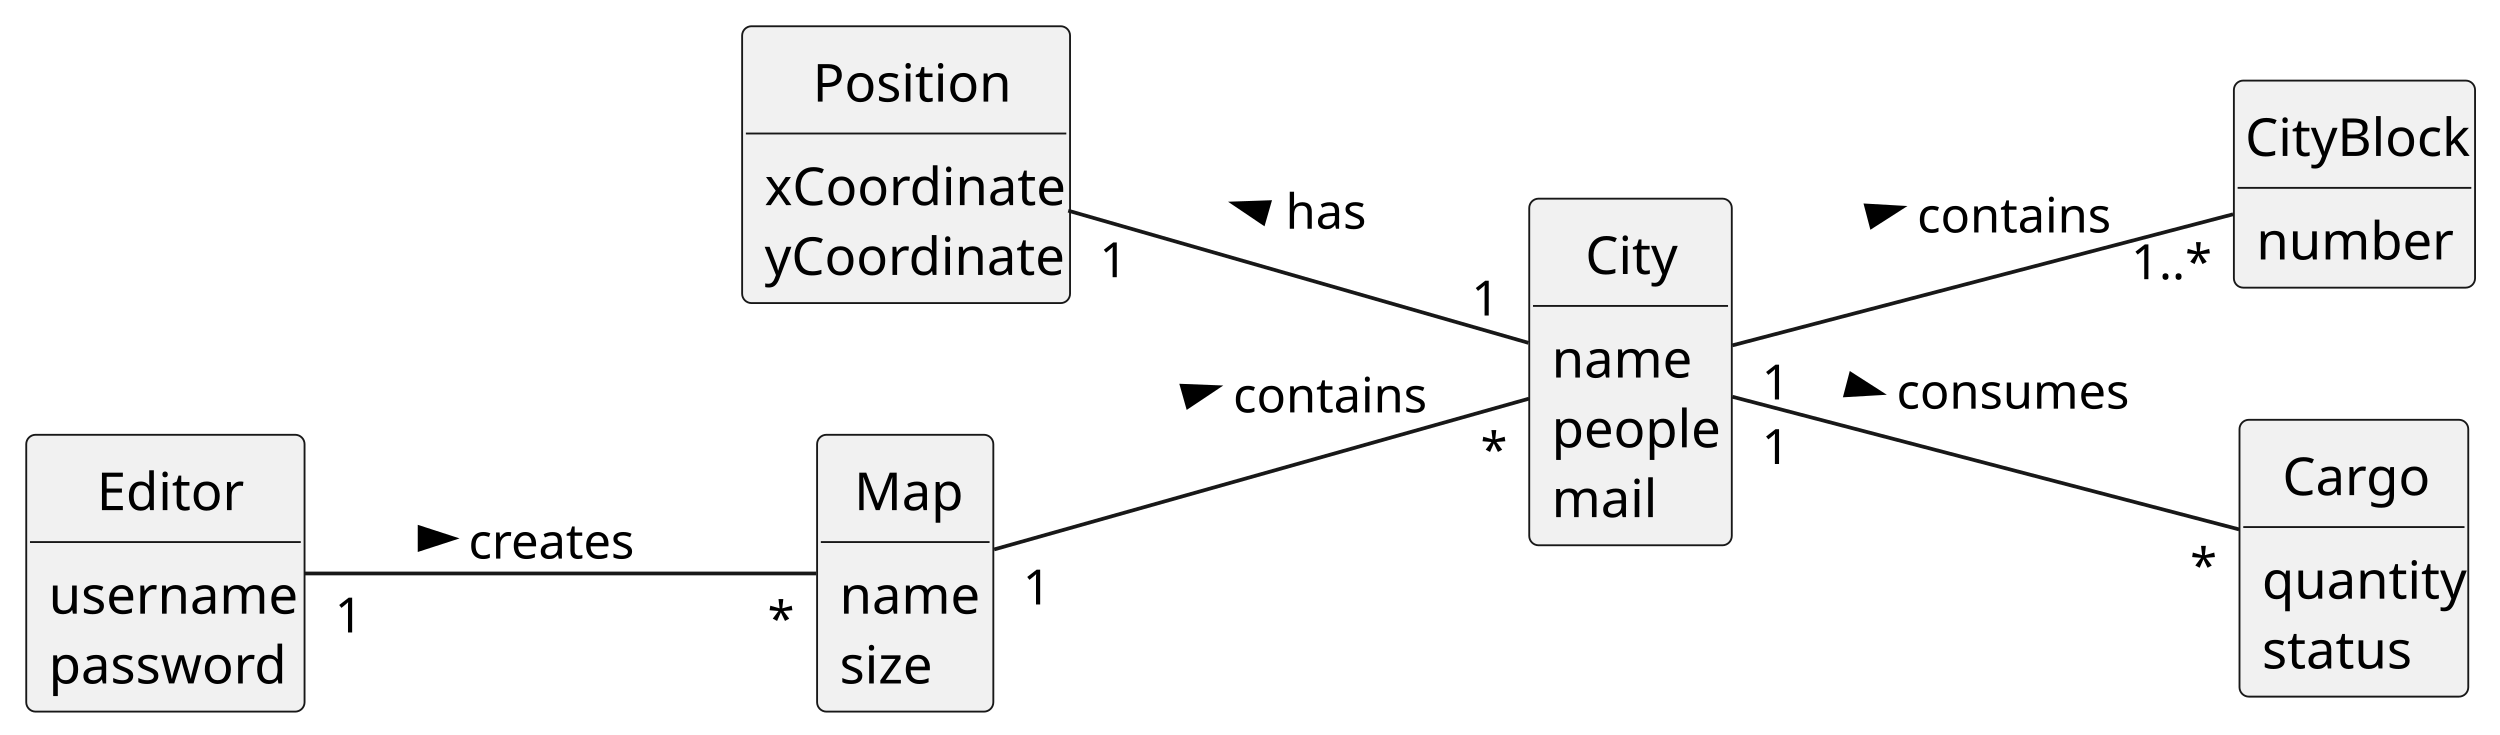
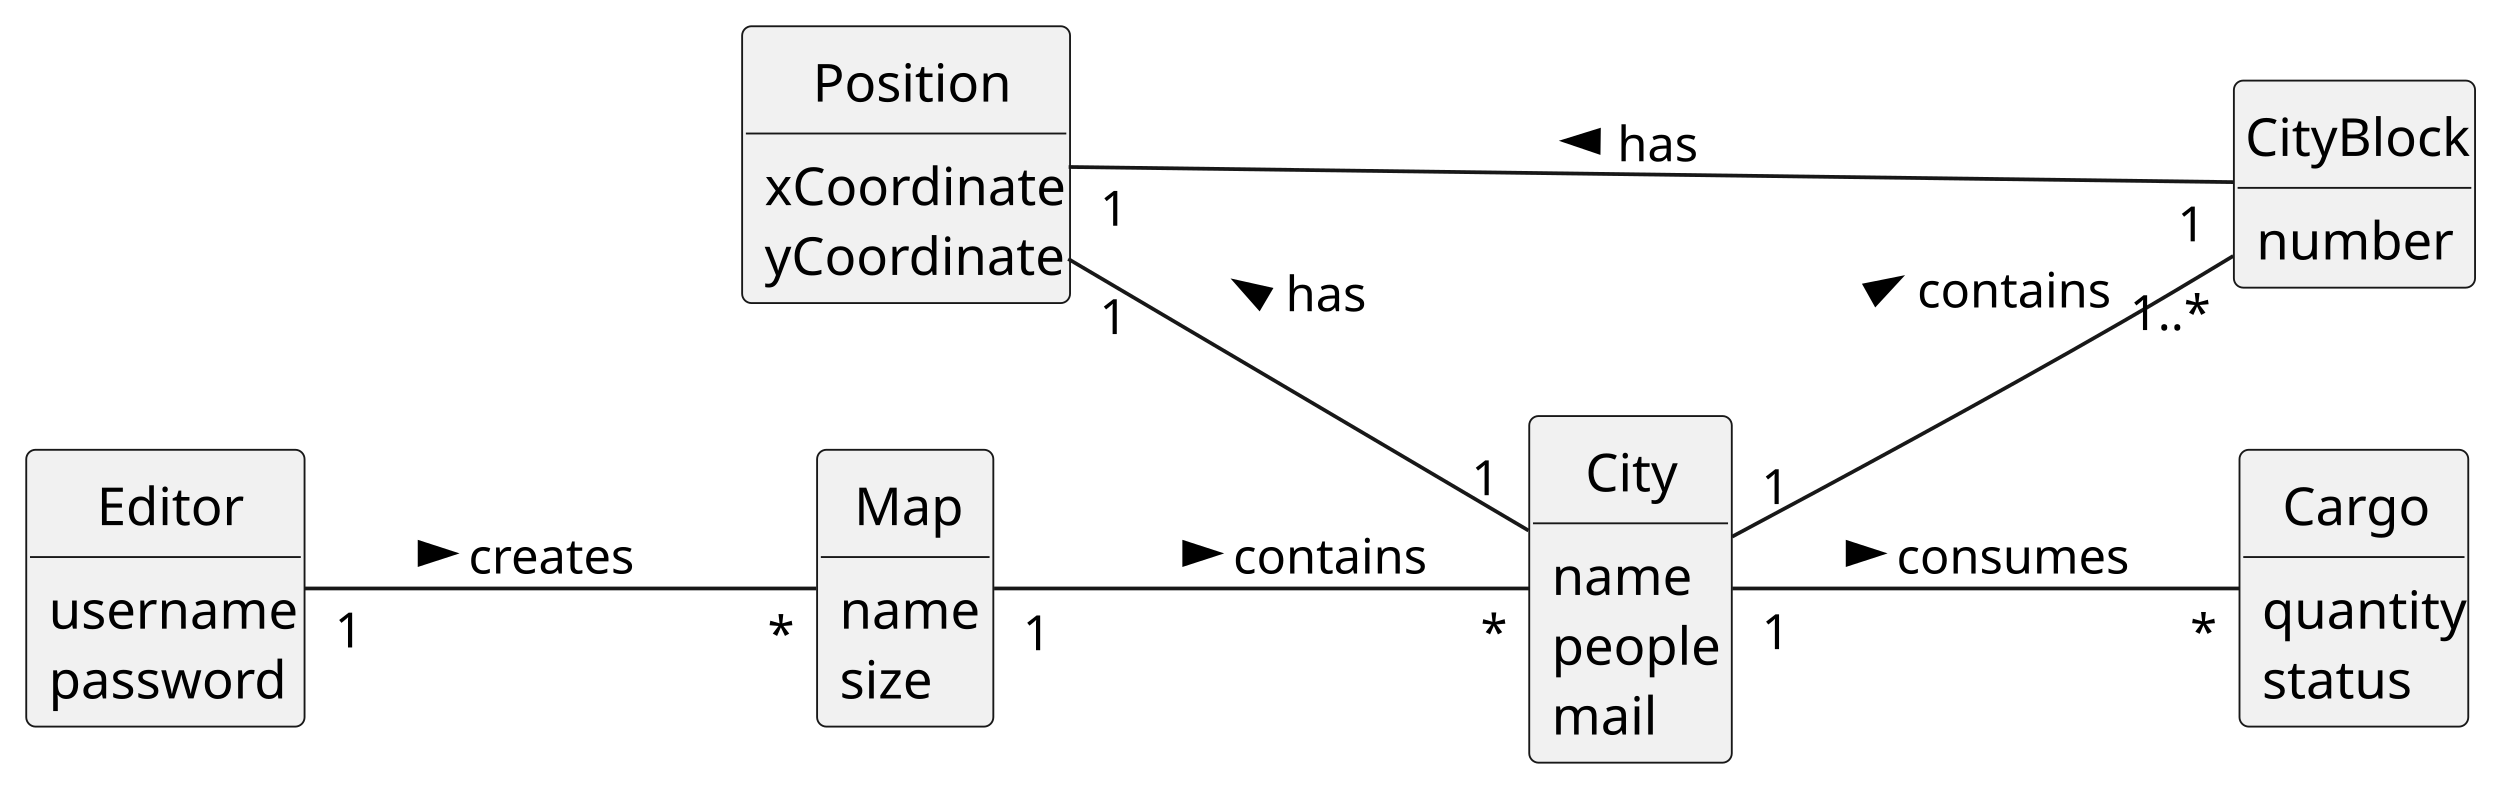
- <svg xmlns="http://www.w3.org/2000/svg" contentStyleType="text/css" height="196px" preserveAspectRatio="none" style="width:667px;height:196px;background:#FFFFFF;" version="1.1" viewBox="0 0 667 196" width="667px" zoomAndPan="magnify">
+ <svg xmlns="http://www.w3.org/2000/svg" contentStyleType="text/css" height="210px" preserveAspectRatio="none" style="width:667px;height:210px;background:#FFFFFF;" version="1.1" viewBox="0 0 667 210" width="667px" zoomAndPan="magnify">
  <defs />
  <g>
    <g id="elem_Map">
-       <rect codeLine="15" fill="#F1F1F1" height="73.863" id="Map" rx="2.5" ry="2.5" style="stroke:#181818;stroke-width:0.5;" width="47.02" x="218" y="116" />
-       <text fill="#000000" font-family="sans-serif" font-size="14" lengthAdjust="spacing" textLength="27.234" x="227.893" y="136.107">Map</text>
-       <line style="stroke:#181818;stroke-width:0.5;" x1="219" x2="264.021" y1="144.621" y2="144.621" />
-       <text fill="#000000" font-family="sans-serif" font-size="14" lengthAdjust="spacing" textLength="35.02" x="224" y="163.728">name</text>
-       <text fill="#000000" font-family="sans-serif" font-size="14" lengthAdjust="spacing" textLength="24.896" x="224" y="182.35">size</text>
+       <rect codeLine="15" fill="#F1F1F1" height="73.863" id="Map" rx="2.5" ry="2.5" style="stroke:#181818;stroke-width:0.5;" width="47.02" x="218" y="120" />
+       <text fill="#000000" font-family="sans-serif" font-size="14" lengthAdjust="spacing" textLength="27.234" x="227.893" y="140.107">Map</text>
+       <line style="stroke:#181818;stroke-width:0.5;" x1="219" x2="264.021" y1="148.621" y2="148.621" />
+       <text fill="#000000" font-family="sans-serif" font-size="14" lengthAdjust="spacing" textLength="35.02" x="224" y="167.728">name</text>
+       <text fill="#000000" font-family="sans-serif" font-size="14" lengthAdjust="spacing" textLength="24.896" x="224" y="186.35">size</text>
    </g>
    <g id="elem_City">
-       <rect codeLine="20" fill="#F1F1F1" height="92.484" id="City" rx="2.5" ry="2.5" style="stroke:#181818;stroke-width:0.5;" width="54.041" x="408" y="53" />
-       <text fill="#000000" font-family="sans-serif" font-size="14" lengthAdjust="spacing" textLength="24.11" x="422.965" y="73.107">City</text>
-       <line style="stroke:#181818;stroke-width:0.5;" x1="409" x2="461.041" y1="81.621" y2="81.621" />
-       <text fill="#000000" font-family="sans-serif" font-size="14" lengthAdjust="spacing" textLength="35.02" x="414" y="100.728">name</text>
-       <text fill="#000000" font-family="sans-serif" font-size="14" lengthAdjust="spacing" textLength="42.041" x="414" y="119.35">people</text>
-       <text fill="#000000" font-family="sans-serif" font-size="14" lengthAdjust="spacing" textLength="25.669" x="414" y="137.971">mail</text>
+       <rect codeLine="20" fill="#F1F1F1" height="92.484" id="City" rx="2.5" ry="2.5" style="stroke:#181818;stroke-width:0.5;" width="54.041" x="408" y="111" />
+       <text fill="#000000" font-family="sans-serif" font-size="14" lengthAdjust="spacing" textLength="24.11" x="422.965" y="131.107">City</text>
+       <line style="stroke:#181818;stroke-width:0.5;" x1="409" x2="461.041" y1="139.621" y2="139.621" />
+       <text fill="#000000" font-family="sans-serif" font-size="14" lengthAdjust="spacing" textLength="35.02" x="414" y="158.728">name</text>
+       <text fill="#000000" font-family="sans-serif" font-size="14" lengthAdjust="spacing" textLength="42.041" x="414" y="177.35">people</text>
+       <text fill="#000000" font-family="sans-serif" font-size="14" lengthAdjust="spacing" textLength="25.669" x="414" y="195.971">mail</text>
    </g>
    <g id="elem_CityBlock">
      <rect codeLine="26" fill="#F1F1F1" height="55.242" id="CityBlock" rx="2.5" ry="2.5" style="stroke:#181818;stroke-width:0.5;" width="64.345" x="596" y="21.5" />
      <text fill="#000000" font-family="sans-serif" font-size="14" lengthAdjust="spacing" textLength="58.345" x="599" y="41.607">CityBlock</text>
      <line style="stroke:#181818;stroke-width:0.5;" x1="597" x2="659.345" y1="50.121" y2="50.121" />
      <text fill="#000000" font-family="sans-serif" font-size="14" lengthAdjust="spacing" textLength="47.469" x="602" y="69.228">number</text>
    </g>
    <g id="elem_Cargo">
-       <rect codeLine="30" fill="#F1F1F1" height="73.863" id="Cargo" rx="2.5" ry="2.5" style="stroke:#181818;stroke-width:0.5;" width="61.034" x="597.5" y="112" />
-       <text fill="#000000" font-family="sans-serif" font-size="14" lengthAdjust="spacing" textLength="38.131" x="608.952" y="132.107">Cargo</text>
-       <line style="stroke:#181818;stroke-width:0.5;" x1="598.5" x2="657.534" y1="140.621" y2="140.621" />
-       <text fill="#000000" font-family="sans-serif" font-size="14" lengthAdjust="spacing" textLength="49.034" x="603.5" y="159.728">quantity</text>
-       <text fill="#000000" font-family="sans-serif" font-size="14" lengthAdjust="spacing" textLength="37.352" x="603.5" y="178.35">status</text>
+       <rect codeLine="30" fill="#F1F1F1" height="73.863" id="Cargo" rx="2.5" ry="2.5" style="stroke:#181818;stroke-width:0.5;" width="61.034" x="597.5" y="120" />
+       <text fill="#000000" font-family="sans-serif" font-size="14" lengthAdjust="spacing" textLength="38.131" x="608.952" y="140.107">Cargo</text>
+       <line style="stroke:#181818;stroke-width:0.5;" x1="598.5" x2="657.534" y1="148.621" y2="148.621" />
+       <text fill="#000000" font-family="sans-serif" font-size="14" lengthAdjust="spacing" textLength="49.034" x="603.5" y="167.728">quantity</text>
+       <text fill="#000000" font-family="sans-serif" font-size="14" lengthAdjust="spacing" textLength="37.352" x="603.5" y="186.35">status</text>
    </g>
    <g id="elem_Editor">
-       <rect codeLine="35" fill="#F1F1F1" height="73.863" id="Editor" rx="2.5" ry="2.5" style="stroke:#181818;stroke-width:0.5;" width="74.255" x="7" y="116" />
-       <text fill="#000000" font-family="sans-serif" font-size="14" lengthAdjust="spacing" textLength="36.572" x="25.841" y="136.107">Editor</text>
-       <line style="stroke:#181818;stroke-width:0.5;" x1="8" x2="80.255" y1="144.621" y2="144.621" />
-       <text fill="#000000" font-family="sans-serif" font-size="14" lengthAdjust="spacing" textLength="62.255" x="13" y="163.728">username</text>
-       <text fill="#000000" font-family="sans-serif" font-size="14" lengthAdjust="spacing" textLength="59.917" x="13" y="182.35">password</text>
+       <rect codeLine="35" fill="#F1F1F1" height="73.863" id="Editor" rx="2.5" ry="2.5" style="stroke:#181818;stroke-width:0.5;" width="74.255" x="7" y="120" />
+       <text fill="#000000" font-family="sans-serif" font-size="14" lengthAdjust="spacing" textLength="36.572" x="25.841" y="140.107">Editor</text>
+       <line style="stroke:#181818;stroke-width:0.5;" x1="8" x2="80.255" y1="148.621" y2="148.621" />
+       <text fill="#000000" font-family="sans-serif" font-size="14" lengthAdjust="spacing" textLength="62.255" x="13" y="167.728">username</text>
+       <text fill="#000000" font-family="sans-serif" font-size="14" lengthAdjust="spacing" textLength="59.917" x="13" y="186.35">password</text>
    </g>
    <g id="elem_Position">
      <rect codeLine="40" fill="#F1F1F1" height="73.863" id="Position" rx="2.5" ry="2.5" style="stroke:#181818;stroke-width:0.5;" width="87.489" x="198" y="7" />
      <text fill="#000000" font-family="sans-serif" font-size="14" lengthAdjust="spacing" textLength="49.807" x="216.841" y="27.107">Position</text>
      <line style="stroke:#181818;stroke-width:0.5;" x1="199" x2="284.489" y1="35.621" y2="35.621" />
      <text fill="#000000" font-family="sans-serif" font-size="14" lengthAdjust="spacing" textLength="75.489" x="204" y="54.728">xCoordinate</text>
      <text fill="#000000" font-family="sans-serif" font-size="14" lengthAdjust="spacing" textLength="75.489" x="204" y="73.35">yCoordinate</text>
    </g>
    <g id="link_Map_City">
-       <path codeLine="47" d="M265.22,146.59 C300.99,136.51 370.22,116.98 407.95,106.35 " fill="none" id="Map-City" style="stroke:#181818;stroke-width:1.0;" />
-       <polygon fill="#000000" points="324.812,103.289,315.309,102.915,316.904,108.572,324.812,103.289" style="stroke:#000000;stroke-width:1.0;" />
-       <text fill="#000000" font-family="sans-serif" font-size="13" lengthAdjust="spacing" textLength="48.42" x="329" y="110.028">contains</text>
-       <text fill="#000000" font-family="sans-serif" font-size="13" lengthAdjust="spacing" textLength="7.23" x="272.905" y="161.266">1</text>
-       <text fill="#000000" font-family="sans-serif" font-size="13" lengthAdjust="spacing" textLength="5.059" x="395.011" y="124.612">*</text>
+       <path codeLine="47" d="M265.22,157 C300.99,157 370.22,157 407.95,157 " fill="none" id="Map-City" style="stroke:#181818;stroke-width:1.0;" />
+       <polygon fill="#000000" points="325,147.645,315.955,144.707,315.955,150.584,325,147.645" style="stroke:#000000;stroke-width:1.0;" />
+       <text fill="#000000" font-family="sans-serif" font-size="13" lengthAdjust="spacing" textLength="48.42" x="329" y="153.028">contains</text>
+       <text fill="#000000" font-family="sans-serif" font-size="13" lengthAdjust="spacing" textLength="7.23" x="272.905" y="173.479">1</text>
+       <text fill="#000000" font-family="sans-serif" font-size="13" lengthAdjust="spacing" textLength="5.059" x="395.011" y="173.287">*</text>
    </g>
    <g id="link_Editor_Map">
-       <path codeLine="48" d="M81.31,153 C121.29,153 184.31,153 217.81,153 " fill="none" id="Editor-Map" style="stroke:#181818;stroke-width:1.0;" />
-       <polygon fill="#000000" points="121,143.645,111.955,140.707,111.955,146.584,121,143.645" style="stroke:#000000;stroke-width:1.0;" />
-       <text fill="#000000" font-family="sans-serif" font-size="13" lengthAdjust="spacing" textLength="42.631" x="125" y="149.028">creates</text>
-       <text fill="#000000" font-family="sans-serif" font-size="13" lengthAdjust="spacing" textLength="7.23" x="89.342" y="168.744">1</text>
-       <text fill="#000000" font-family="sans-serif" font-size="13" lengthAdjust="spacing" textLength="5.059" x="204.795" y="169.697">*</text>
+       <path codeLine="48" d="M81.31,157 C121.29,157 184.31,157 217.81,157 " fill="none" id="Editor-Map" style="stroke:#181818;stroke-width:1.0;" />
+       <polygon fill="#000000" points="121,147.645,111.955,144.707,111.955,150.584,121,147.645" style="stroke:#000000;stroke-width:1.0;" />
+       <text fill="#000000" font-family="sans-serif" font-size="13" lengthAdjust="spacing" textLength="42.631" x="125" y="153.028">creates</text>
+       <text fill="#000000" font-family="sans-serif" font-size="13" lengthAdjust="spacing" textLength="7.23" x="89.342" y="172.744">1</text>
+       <text fill="#000000" font-family="sans-serif" font-size="13" lengthAdjust="spacing" textLength="5.059" x="204.795" y="173.697">*</text>
    </g>
    <g id="link_City_CityBlock">
-       <path codeLine="49" d="M462.16,92.15 C497,83.03 558.55,66.92 595.78,57.17 " fill="none" id="City-CityBlock" style="stroke:#181818;stroke-width:1.0;" />
-       <polygon fill="#000000" points="507.337,55.379,497.842,54.827,499.331,60.513,507.337,55.379" style="stroke:#000000;stroke-width:1.0;" />
-       <text fill="#000000" font-family="sans-serif" font-size="13" lengthAdjust="spacing" textLength="48.42" x="511.5" y="62.028">contains</text>
-       <text fill="#000000" font-family="sans-serif" font-size="13" lengthAdjust="spacing" textLength="7.23" x="470.041" y="106.576">1</text>
-       <text fill="#000000" font-family="sans-serif" font-size="13" lengthAdjust="spacing" textLength="19.513" x="568.583" y="74.485">1..*</text>
+       <path codeLine="49" d="M462.09,143.2 C488.48,129.14 530.35,106.54 566,86 C575.77,80.37 586.3,74.07 595.82,68.29 " fill="none" id="City-CityBlock" style="stroke:#181818;stroke-width:1.0;" />
+       <polygon fill="#000000" points="506.862,74.202,497.535,76.058,500.407,81.186,506.862,74.202" style="stroke:#000000;stroke-width:1.0;" />
+       <text fill="#000000" font-family="sans-serif" font-size="13" lengthAdjust="spacing" textLength="48.42" x="511.5" y="82.028">contains</text>
+       <text fill="#000000" font-family="sans-serif" font-size="13" lengthAdjust="spacing" textLength="7.23" x="469.953" y="134.489">1</text>
+       <text fill="#000000" font-family="sans-serif" font-size="13" lengthAdjust="spacing" textLength="19.513" x="568.241" y="88.055">1..*</text>
    </g>
    <g id="link_City_Cargo">
-       <path codeLine="50" d="M462.16,105.85 C497.51,115.1 560.36,131.55 597.4,141.25 " fill="none" id="City-Cargo" style="stroke:#181818;stroke-width:1.0;" />
-       <polygon fill="#000000" points="501.837,104.912,493.831,99.778,492.342,105.464,501.837,104.912" style="stroke:#000000;stroke-width:1.0;" />
-       <text fill="#000000" font-family="sans-serif" font-size="13" lengthAdjust="spacing" textLength="59.249" x="506" y="109.028">consumes</text>
-       <text fill="#000000" font-family="sans-serif" font-size="13" lengthAdjust="spacing" textLength="7.23" x="470.041" y="123.787">1</text>
-       <text fill="#000000" font-family="sans-serif" font-size="13" lengthAdjust="spacing" textLength="5.059" x="584.335" y="155.513">*</text>
+       <path codeLine="50" d="M462.16,157 C497.51,157 560.36,157 597.4,157 " fill="none" id="City-Cargo" style="stroke:#181818;stroke-width:1.0;" />
+       <polygon fill="#000000" points="502,147.645,492.955,144.707,492.955,150.584,502,147.645" style="stroke:#000000;stroke-width:1.0;" />
+       <text fill="#000000" font-family="sans-serif" font-size="13" lengthAdjust="spacing" textLength="59.249" x="506" y="153.028">consumes</text>
+       <text fill="#000000" font-family="sans-serif" font-size="13" lengthAdjust="spacing" textLength="7.23" x="470.041" y="173.182">1</text>
+       <text fill="#000000" font-family="sans-serif" font-size="13" lengthAdjust="spacing" textLength="5.059" x="584.335" y="173.152">*</text>
    </g>
    <g id="link_Position_City">
-       <path codeLine="51" d="M285,56.21 C322.57,67 376.19,82.4 407.81,91.48 " fill="none" id="Position-City" style="stroke:#181818;stroke-width:1.0;" />
-       <polygon fill="#000000" points="329.194,54.265,337.077,59.587,338.699,53.937,329.194,54.265" style="stroke:#000000;stroke-width:1.0;" />
-       <text fill="#000000" font-family="sans-serif" font-size="13" lengthAdjust="spacing" textLength="20.96" x="343" y="61.028">has</text>
-       <text fill="#000000" font-family="sans-serif" font-size="13" lengthAdjust="spacing" textLength="7.23" x="293.349" y="73.965">1</text>
-       <text fill="#000000" font-family="sans-serif" font-size="13" lengthAdjust="spacing" textLength="7.23" x="392.587" y="84.177">1</text>
+       <path codeLine="51" d="M285,69.08 C322.57,91.25 376.19,122.89 407.81,141.55 " fill="none" id="Position-City" style="stroke:#181818;stroke-width:1.0;" />
+       <polygon fill="#000000" points="329.694,75.104,335.99,82.232,338.977,77.17,329.694,75.104" style="stroke:#000000;stroke-width:1.0;" />
+       <text fill="#000000" font-family="sans-serif" font-size="13" lengthAdjust="spacing" textLength="20.96" x="343" y="83.028">has</text>
+       <text fill="#000000" font-family="sans-serif" font-size="13" lengthAdjust="spacing" textLength="7.23" x="293.349" y="89.128">1</text>
+       <text fill="#000000" font-family="sans-serif" font-size="13" lengthAdjust="spacing" textLength="7.23" x="392.587" y="132.116">1</text>
+     </g>
+     <g id="link_Position_CityBlock">
+       <path codeLine="52" d="M285.12,44.55 C363.13,45.57 527.18,47.7 595.79,48.59 " fill="none" id="Position-CityBlock" style="stroke:#181818;stroke-width:1.0;" />
+       <polygon fill="#000000" points="417.5,37.581,426.507,40.637,426.583,34.759,417.5,37.581" style="stroke:#000000;stroke-width:1.0;" />
+       <text fill="#000000" font-family="sans-serif" font-size="13" lengthAdjust="spacing" textLength="20.96" x="431.5" y="43.028">has</text>
+       <text fill="#000000" font-family="sans-serif" font-size="13" lengthAdjust="spacing" textLength="7.23" x="293.49" y="60.228">1</text>
+       <text fill="#000000" font-family="sans-serif" font-size="13" lengthAdjust="spacing" textLength="7.23" x="580.966" y="64.393">1</text>
    </g>
  </g>
</svg>
